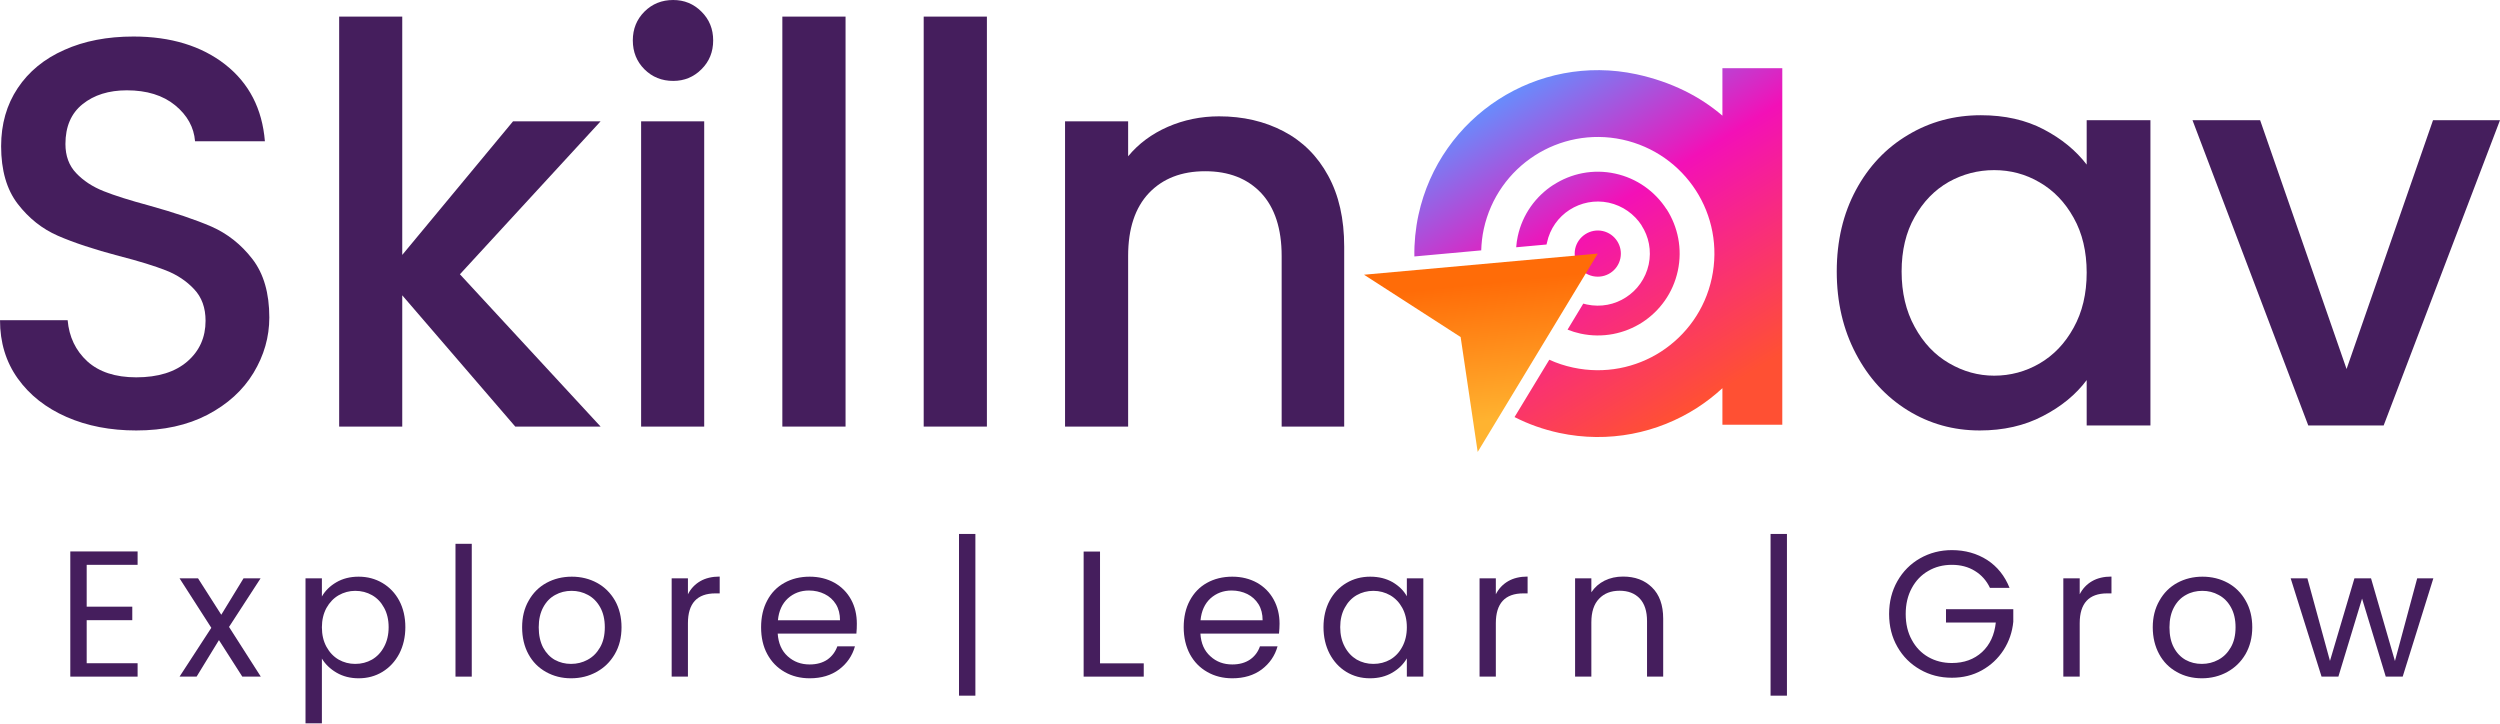
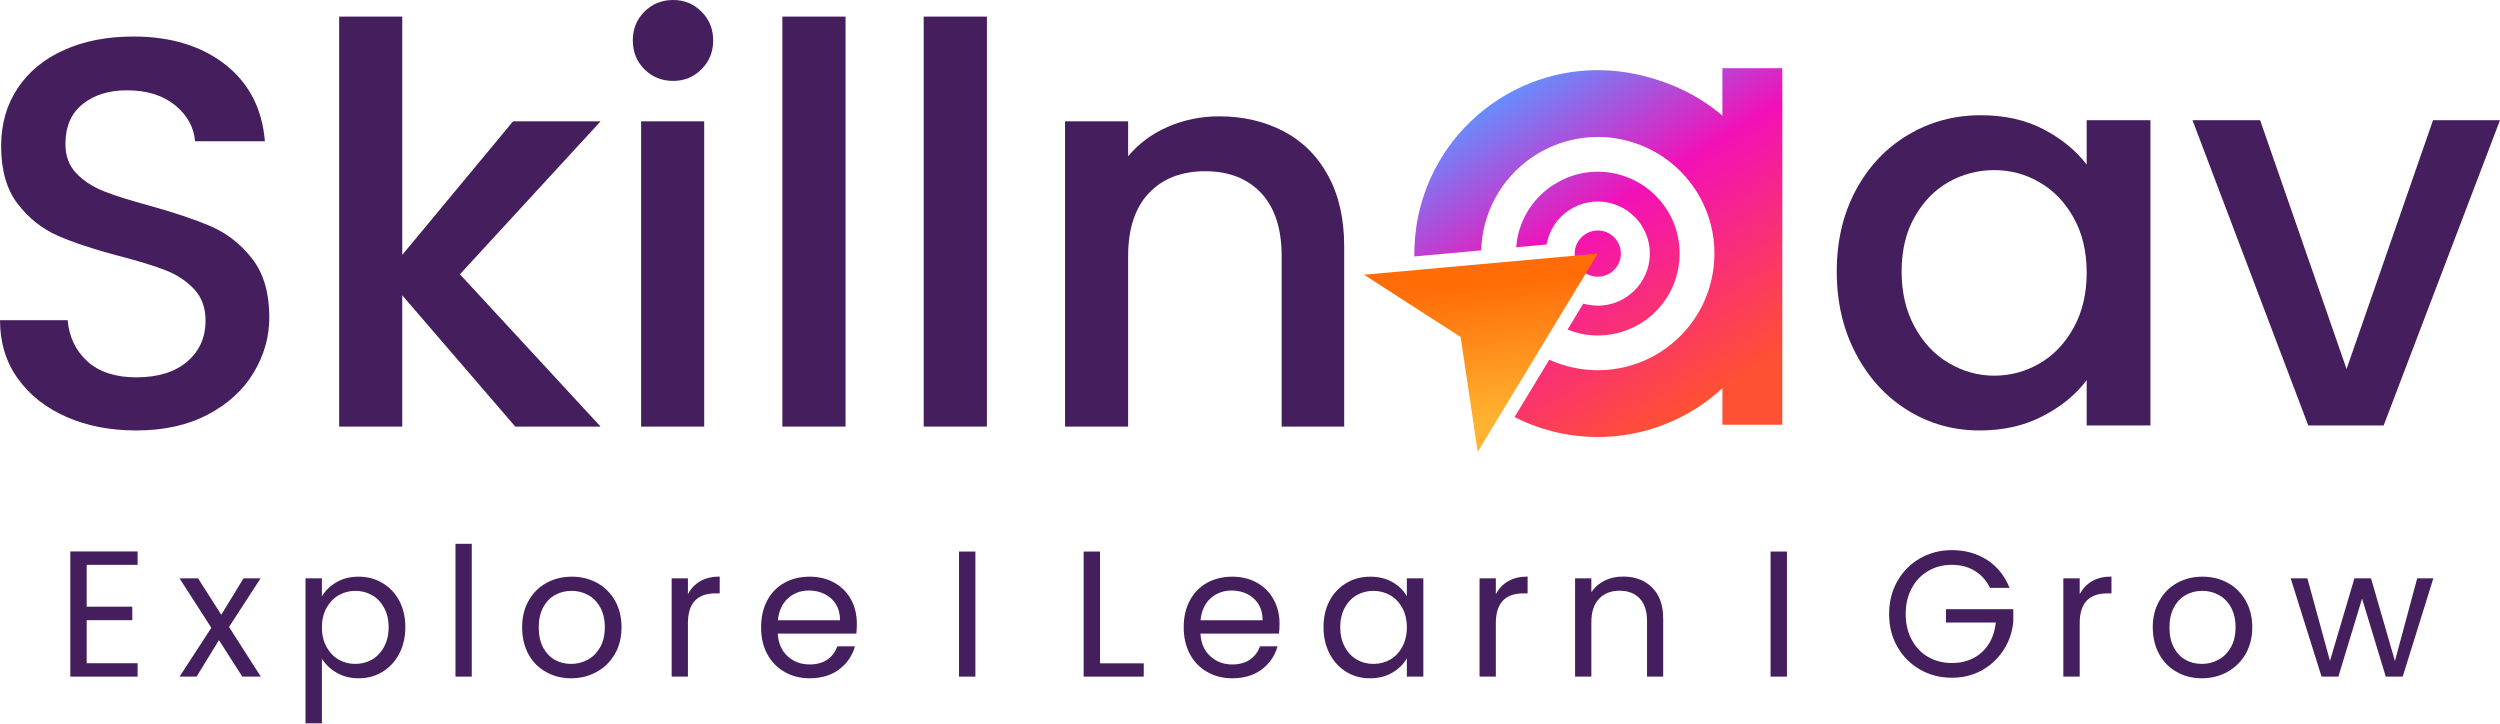
<svg xmlns="http://www.w3.org/2000/svg" xml:space="preserve" width="225.863mm" height="65.35mm" version="1.1" style="shape-rendering:geometricPrecision; text-rendering:geometricPrecision; image-rendering:optimizeQuality; fill-rule:evenodd; clip-rule:evenodd" viewBox="0 0 22586 6535">
  <defs>
    <style type="text/css">
        .fil0 {fill:#451E5D;fill-rule:nonzero}
        .fil1 {fill:url(#id0)}
        .fil2 {fill:url(#id1)}
    </style>
    <linearGradient id="id0" gradientUnits="userSpaceOnUse" x1="13576.9" y1="877.78" x2="15302.7" y2="3687.05">
      <stop offset="0" style="stop-opacity:1; stop-color:#688CFC" />
      <stop offset="0.412" style="stop-opacity:1; stop-color:#F310B7" />
      <stop offset="1" style="stop-opacity:1; stop-color:#FF5033" />
    </linearGradient>
    <linearGradient id="id1" gradientUnits="userSpaceOnUse" x1="13314.6" y1="2570.23" x2="13443.1" y2="3804.39">
      <stop offset="0" style="stop-opacity:1; stop-color:#FF6C08" />
      <stop offset="1" style="stop-opacity:1; stop-color:#FFB330" />
    </linearGradient>
  </defs>
  <g id="Layer_x0020_1">
    <g id="_2005509912688">
      <path class="fil0" d="M1231 3889c-233,0 -443,-40 -630,-122 -187,-82 -334,-198 -441,-348 -107,-150 -160,-326 -160,-526l611 0c13,150 72,274 177,371 106,96 253,145 443,145 197,0 351,-48 461,-143 110,-95 165,-218 165,-368 0,-117 -34,-212 -103,-285 -68,-73 -153,-130 -255,-170 -102,-40 -243,-84 -423,-130 -227,-60 -411,-121 -553,-183 -142,-62 -263,-158 -363,-288 -100,-130 -150,-304 -150,-521 0,-200 50,-375 150,-525 100,-150 240,-265 421,-345 180,-81 388,-121 625,-121 337,0 614,85 829,253 215,169 334,400 358,693l-631 0c-10,-126 -70,-235 -180,-325 -110,-90 -256,-135 -436,-135 -163,0 -297,42 -400,125 -104,83 -155,204 -155,360 0,107 32,195 97,263 65,69 148,123 248,163 100,40 237,83 411,130 230,64 417,127 563,190 145,64 268,161 370,293 102,132 153,308 153,528 0,177 -48,344 -143,501 -95,157 -234,283 -415,378 -182,95 -397,142 -644,142z" />
      <polygon id="1" class="fil0" points="4155,2478 5426,3854 4655,3854 3634,2668 3634,3854 3064,3854 3064,150 3634,150 3634,2303 4635,1096 5426,1096 " />
      <path id="2" class="fil0" d="M6082 731c-103,0 -190,-35 -260,-105 -70,-70 -105,-157 -105,-261 0,-103 35,-190 105,-260 70,-70 157,-105 260,-105 100,0 185,35 255,105 71,70 106,157 106,260 0,104 -35,191 -106,261 -70,70 -155,105 -255,105zm280 365l0 2758 -570 0 0 -2758 570 0z" />
      <polygon id="3" class="fil0" points="7639,150 7639,3854 7068,3854 7068,150 " />
      <polygon id="4" class="fil0" points="8916,150 8916,3854 8345,3854 8345,150 " />
      <path id="5" class="fil0" d="M11013 1051c217,0 411,45 583,135 172,90 307,224 403,401 97,177 145,390 145,641l0 1626 -565 0 0 -1541c0,-247 -62,-437 -185,-569 -124,-131 -292,-197 -506,-197 -214,0 -383,66 -508,197 -125,132 -188,322 -188,569l0 1541 -570 0 0 -2758 570 0 0 316c94,-114 213,-202 358,-266 145,-63 300,-95 463,-95z" />
      <path class="fil0" d="M16594 2453c0,-277 58,-522 173,-736 115,-214 272,-380 471,-498 198,-119 418,-178 658,-178 217,0 406,43 568,128 162,85 291,191 388,318l0 -401 576 0 0 2758 -576 0 0 -410c-97,130 -229,239 -396,325 -166,87 -357,130 -570,130 -237,0 -454,-60 -651,-182 -197,-122 -353,-292 -468,-511 -115,-218 -173,-466 -173,-743zm2258 10c0,-190 -39,-356 -118,-496 -78,-140 -181,-247 -308,-320 -126,-74 -263,-110 -410,-110 -147,0 -284,36 -411,107 -126,72 -229,177 -307,316 -79,138 -118,303 -118,493 0,190 39,357 118,500 78,144 181,253 310,328 128,75 264,113 408,113 147,0 284,-37 410,-110 127,-74 230,-181 308,-323 79,-142 118,-308 118,-498z" />
      <polygon id="1" class="fil0" points="21200,3334 21981,1086 22586,1086 21535,3844 20854,3844 19808,1086 20419,1086 " />
      <polygon class="fil0" points="783,5103 783,5481 1195,5481 1195,5603 783,5603 783,5992 1243,5992 1243,6113 635,6113 635,4982 1243,4982 1243,5103 " />
      <polygon id="1" class="fil0" points="2189,6113 1978,5783 1776,6113 1622,6113 1909,5672 1622,5225 1789,5225 1999,5554 2200,5225 2354,5225 2069,5664 2356,6113 " />
      <path id="2" class="fil0" d="M2908 5389c29,-51 72,-94 130,-128 58,-34 125,-51 202,-51 79,0 151,19 215,57 64,38 115,91 152,160 36,68 55,148 55,239 0,90 -19,170 -55,240 -37,70 -88,125 -152,164 -64,39 -136,58 -215,58 -75,0 -142,-17 -200,-51 -58,-34 -102,-77 -132,-127l0 585 -148 0 0 -1310 148 0 0 164zm603 277c0,-67 -14,-126 -41,-175 -27,-50 -63,-88 -109,-114 -46,-26 -96,-39 -152,-39 -54,0 -104,14 -150,40 -46,27 -82,65 -110,115 -27,50 -41,109 -41,174 0,68 14,126 41,176 28,51 64,89 110,116 46,26 96,39 150,39 56,0 106,-13 152,-39 46,-27 82,-65 109,-116 27,-50 41,-109 41,-177z" />
      <polygon id="3" class="fil0" points="4262,4913 4262,6113 4115,6113 4115,4913 " />
      <path id="4" class="fil0" d="M5159 6128c-83,0 -158,-19 -226,-57 -68,-38 -121,-91 -159,-161 -38,-70 -57,-151 -57,-243 0,-90 19,-171 59,-240 39,-70 93,-124 161,-161 68,-37 144,-56 229,-56 84,0 160,19 228,56 68,37 122,91 162,160 39,69 59,150 59,241 0,92 -20,173 -61,243 -41,70 -95,123 -165,161 -69,38 -145,57 -230,57zm0 -130c53,0 103,-12 149,-37 47,-25 84,-62 113,-112 29,-50 43,-110 43,-182 0,-71 -14,-131 -42,-181 -28,-50 -65,-87 -110,-111 -46,-25 -95,-37 -148,-37 -54,0 -103,12 -148,37 -45,24 -81,61 -108,111 -27,50 -41,110 -41,181 0,73 14,134 40,184 27,49 62,86 106,111 45,24 93,36 146,36z" />
      <path id="5" class="fil0" d="M6215 5369c26,-51 63,-90 111,-118 48,-28 107,-42 176,-42l0 152 -39 0c-165,0 -248,90 -248,269l0 483 -147 0 0 -888 147 0 0 144z" />
      <path id="6" class="fil0" d="M7741 5635c0,28 -1,58 -4,89l-711 0c6,88 36,156 90,205 55,50 121,74 199,74 64,0 117,-15 160,-44 42,-30 72,-70 90,-120l159 0c-24,86 -72,155 -143,209 -71,53 -160,80 -266,80 -84,0 -160,-19 -226,-57 -67,-38 -119,-91 -157,-161 -38,-70 -56,-151 -56,-243 0,-91 18,-172 55,-241 36,-69 88,-123 155,-160 66,-37 142,-56 229,-56 84,0 159,19 224,55 65,37 115,88 150,152 35,64 52,137 52,218zm-152 -31c0,-56 -12,-104 -37,-145 -25,-40 -59,-71 -102,-92 -42,-21 -90,-32 -142,-32 -74,0 -138,24 -190,71 -52,48 -82,114 -90,198l561 0z" />
-       <polygon id="7" class="fil0" points="8812,6285 8664,6285 8664,4824 8812,4824 " />
+       <polygon id="7" class="fil0" points="8812,6113 8664,6113 8664,4983 8812,4983 " />
      <polygon id="8" class="fil0" points="9938,5993 10333,5993 10333,6113 9790,6113 9790,4983 9938,4983 " />
      <path id="9" class="fil0" d="M11560 5635c0,28 -2,58 -5,89l-710 0c5,88 35,156 90,205 54,50 120,74 198,74 64,0 117,-15 160,-44 43,-30 73,-70 90,-120l159 0c-24,86 -72,155 -143,209 -71,53 -160,80 -266,80 -84,0 -160,-19 -226,-57 -67,-38 -119,-91 -157,-161 -37,-70 -56,-151 -56,-243 0,-91 18,-172 55,-241 37,-69 88,-123 155,-160 66,-37 143,-56 229,-56 84,0 159,19 224,55 65,37 115,88 150,152 35,64 53,137 53,218zm-153 -31c0,-56 -12,-104 -37,-145 -25,-40 -59,-71 -101,-92 -43,-21 -90,-32 -142,-32 -75,0 -138,24 -191,71 -52,48 -82,114 -90,198l561 0z" />
      <path id="10" class="fil0" d="M11957 5666c0,-91 19,-171 55,-239 37,-69 88,-122 152,-160 64,-38 136,-57 215,-57 78,0 145,17 203,50 57,34 100,76 128,127l0 -162 149 0 0 888 -149 0 0 -165c-30,52 -73,95 -131,129 -58,34 -125,51 -202,51 -79,0 -150,-19 -214,-58 -64,-39 -114,-94 -151,-164 -36,-70 -55,-150 -55,-240zm753 1c0,-67 -14,-125 -41,-175 -27,-49 -63,-87 -109,-114 -46,-26 -97,-40 -152,-40 -55,0 -105,13 -151,39 -45,26 -81,64 -108,114 -27,49 -41,108 -41,175 0,68 14,127 41,177 27,51 63,89 108,116 46,26 96,39 151,39 55,0 106,-13 152,-39 46,-27 82,-65 109,-116 27,-50 41,-108 41,-176z" />
      <path id="11" class="fil0" d="M13514 5369c26,-51 63,-90 111,-118 48,-28 107,-42 176,-42l0 152 -39 0c-165,0 -248,90 -248,269l0 483 -147 0 0 -888 147 0 0 144z" />
      <path id="12" class="fil0" d="M14663 5209c108,0 195,32 262,98 67,65 101,159 101,283l0 523 -146 0 0 -502c0,-89 -22,-157 -66,-204 -45,-47 -105,-70 -182,-70 -78,0 -140,24 -186,73 -46,48 -69,119 -69,212l0 491 -147 0 0 -888 147 0 0 126c30,-45 69,-80 119,-105 51,-25 106,-37 167,-37z" />
-       <polygon id="13" class="fil0" points="16144,6285 15996,6285 15996,4824 16144,4824 " />
+       <polygon id="13" class="fil0" points="16144,6113 15996,6113 15996,4983 16144,4983 " />
      <path id="14" class="fil0" d="M17978 5311c-31,-66 -77,-117 -136,-153 -60,-37 -129,-55 -208,-55 -79,0 -150,18 -213,55 -63,36 -113,88 -149,155 -37,68 -55,146 -55,234 0,89 18,167 55,234 36,67 86,119 149,155 63,36 134,54 213,54 110,0 201,-33 273,-99 71,-66 112,-155 124,-267l-450 0 0 -120 608 0 0 113c-9,93 -38,178 -88,256 -50,77 -115,138 -196,183 -81,45 -171,67 -271,67 -105,0 -200,-24 -287,-74 -86,-49 -155,-117 -205,-205 -50,-87 -75,-186 -75,-297 0,-110 25,-209 75,-297 50,-88 119,-157 205,-206 87,-49 182,-74 287,-74 120,0 226,30 319,89 92,60 159,144 202,252l-177 0z" />
      <path id="15" class="fil0" d="M18789 5369c26,-51 63,-90 111,-118 48,-28 107,-42 176,-42l0 152 -39 0c-165,0 -248,90 -248,269l0 483 -148 0 0 -888 148 0 0 144z" />
      <path id="16" class="fil0" d="M19892 6128c-83,0 -159,-19 -226,-57 -68,-38 -121,-91 -159,-161 -38,-70 -58,-151 -58,-243 0,-90 20,-171 60,-240 39,-70 93,-124 161,-161 68,-37 144,-56 228,-56 85,0 161,19 229,56 68,37 122,91 161,160 40,69 60,150 60,241 0,92 -21,173 -61,243 -41,70 -96,123 -165,161 -69,38 -146,57 -230,57zm0 -130c53,0 103,-12 149,-37 47,-25 84,-62 113,-112 29,-50 43,-110 43,-182 0,-71 -14,-131 -42,-181 -28,-50 -65,-87 -111,-111 -45,-25 -94,-37 -147,-37 -54,0 -104,12 -148,37 -45,24 -81,61 -108,111 -27,50 -41,110 -41,181 0,73 13,134 40,184 26,49 62,86 106,111 44,24 93,36 146,36z" />
      <polygon id="17" class="fil0" points="21984,5225 21707,6113 21554,6113 21340,5408 21126,6113 20974,6113 20695,5225 20846,5225 21050,5971 21271,5225 21421,5225 21637,5972 21838,5225 " />
      <path class="fil1" d="M15333 3684c-356,229 -800,323 -1247,227 -143,-31 -278,-79 -403,-143l314 -518c68,31 140,55 216,71 284,61 567,2 793,-144 227,-147 398,-379 459,-664 61,-284 2,-567 -144,-793 -147,-227 -379,-397 -664,-459 -284,-61 -567,-1 -793,145 -226,146 -397,379 -459,663 -14,65 -21,129 -23,193l-604 55c-2,-124 10,-249 37,-375 97,-447 366,-813 722,-1043 356,-230 800,-324 1248,-228 317,69 575,201 776,374l0 -429 541 0 0 1644 0 1577 -541 0 0 -330c-69,64 -145,123 -228,177zm-854 -1597c113,25 184,136 160,248 -24,113 -135,184 -248,160 -112,-24 -184,-135 -160,-248 25,-112 136,-184 248,-160zm112 -519c199,43 362,163 465,322l1 0c102,159 144,358 101,557 -43,200 -163,363 -322,466 -159,102 -357,144 -557,101 -41,-9 -80,-21 -117,-36l142 -235c11,3 21,6 32,8 127,27 253,1 354,-65 101,-65 177,-169 205,-296 27,-127 1,-253 -65,-354l1 0c-66,-101 -170,-177 -297,-205 -127,-27 -253,0 -354,65 -101,65 -177,169 -204,296l-4 17 -274 25c2,-33 7,-66 14,-99 43,-199 163,-362 322,-465l1 0c159,-103 357,-145 556,-102z" />
      <polygon class="fil2" points="14435,2291 12323,2482 13196,3045 13350,4083 " />
    </g>
  </g>
</svg>
